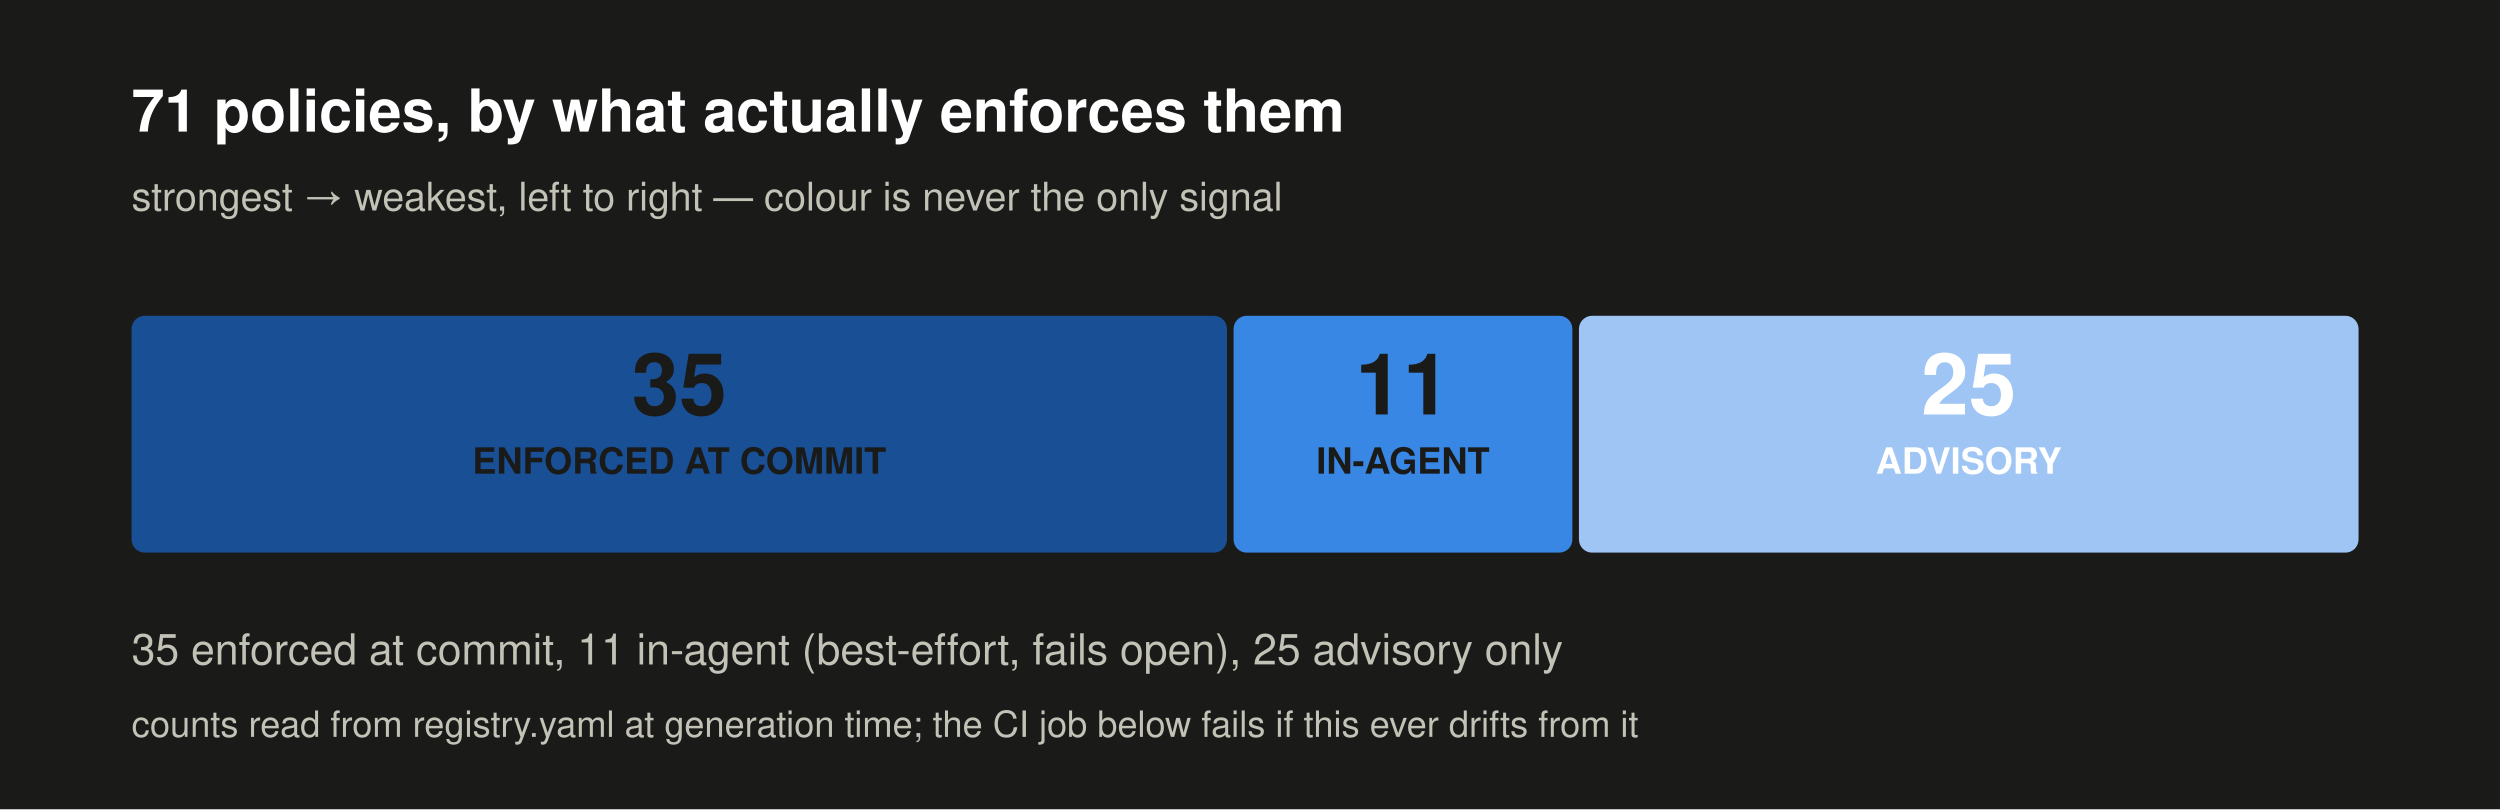
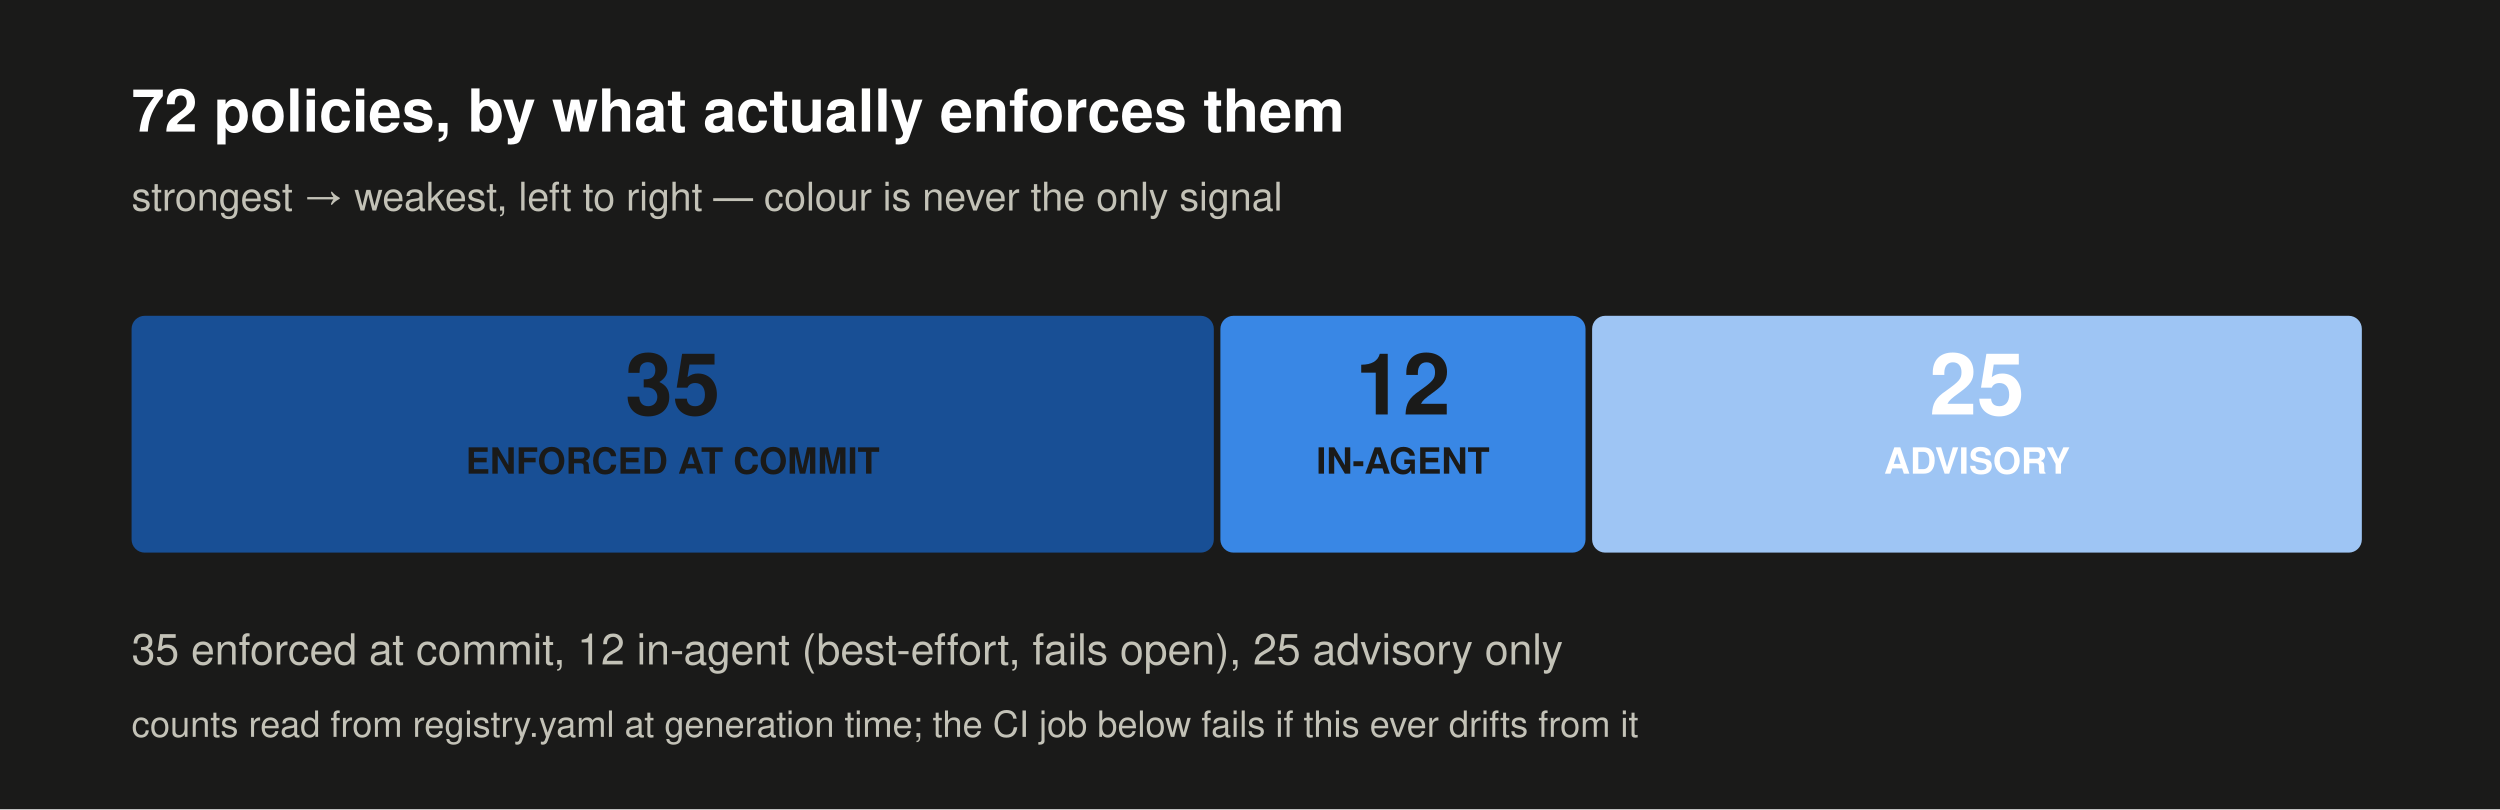
<svg xmlns="http://www.w3.org/2000/svg" width="760" height="246" viewBox="0 0 760 246" role="img" aria-labelledby="t d">
  <rect width="760" height="246" fill="#1a1a19" />
-   <text x="40" y="40" font-family="-apple-system, BlinkMacSystemFont, 'Segoe UI', Helvetica, Arial, sans-serif" font-size="18" font-weight="600" fill="#ffffff" text-anchor="start">71 policies, by what actually enforces them</text>
+   <text x="40" y="40" font-family="-apple-system, BlinkMacSystemFont, 'Segoe UI', Helvetica, Arial, sans-serif" font-size="18" font-weight="600" fill="#ffffff" text-anchor="start">72 policies, by what actually enforces them</text>
  <text x="40" y="64" font-family="-apple-system, BlinkMacSystemFont, 'Segoe UI', Helvetica, Arial, sans-serif" font-size="12" font-weight="400" fill="#c3c2b7" text-anchor="start">strongest → weakest, left to right — colour is never the only signal</text>
-   <rect x="40" y="96" width="333" height="72" rx="4" fill="#184f95" />
-   <text x="206.5" y="126" font-family="-apple-system, BlinkMacSystemFont, 'Segoe UI', Helvetica, Arial, sans-serif" font-size="26" font-weight="700" fill="#1a1a19" text-anchor="middle">35</text>
-   <text x="206.5" y="144" font-family="-apple-system, BlinkMacSystemFont, 'Segoe UI', Helvetica, Arial, sans-serif" font-size="11" font-weight="600" fill="#1a1a19" text-anchor="middle">ENFORCED AT COMMIT</text>
-   <rect x="375" y="96" width="103" height="72" rx="4" fill="#3987e5" />
-   <text x="426.5" y="126" font-family="-apple-system, BlinkMacSystemFont, 'Segoe UI', Helvetica, Arial, sans-serif" font-size="26" font-weight="700" fill="#1a1a19" text-anchor="middle">11</text>
+   <rect x="40" y="96" width="329" height="72" rx="4" fill="#184f95" />
+   <text x="204.5" y="126" font-family="-apple-system, BlinkMacSystemFont, 'Segoe UI', Helvetica, Arial, sans-serif" font-size="26" font-weight="700" fill="#1a1a19" text-anchor="middle">35</text>
+   <text x="204.5" y="144" font-family="-apple-system, BlinkMacSystemFont, 'Segoe UI', Helvetica, Arial, sans-serif" font-size="11" font-weight="600" fill="#1a1a19" text-anchor="middle">ENFORCED AT COMMIT</text>
+   <rect x="371" y="96" width="111" height="72" rx="4" fill="#3987e5" />
+   <text x="426.5" y="126" font-family="-apple-system, BlinkMacSystemFont, 'Segoe UI', Helvetica, Arial, sans-serif" font-size="26" font-weight="700" fill="#1a1a19" text-anchor="middle">12</text>
  <text x="426.5" y="144" font-family="-apple-system, BlinkMacSystemFont, 'Segoe UI', Helvetica, Arial, sans-serif" font-size="11" font-weight="600" fill="#1a1a19" text-anchor="middle">IN-AGENT</text>
-   <rect x="480" y="96" width="237" height="72" rx="4" fill="#9ec5f4" />
-   <text x="598.5" y="126" font-family="-apple-system, BlinkMacSystemFont, 'Segoe UI', Helvetica, Arial, sans-serif" font-size="26" font-weight="700" fill="#ffffff" text-anchor="middle">25</text>
-   <text x="598.5" y="144" font-family="-apple-system, BlinkMacSystemFont, 'Segoe UI', Helvetica, Arial, sans-serif" font-size="11" font-weight="600" fill="#ffffff" text-anchor="middle">ADVISORY</text>
-   <text x="40" y="202" font-family="-apple-system, BlinkMacSystemFont, 'Segoe UI', Helvetica, Arial, sans-serif" font-size="13" font-weight="400" fill="#c3c2b7" text-anchor="start">35 enforced at commit, 11 in-agent (best-effort, fails open), 25 advisory only</text>
+   <rect x="484" y="96" width="234" height="72" rx="4" fill="#9ec5f4" />
+   <text x="601" y="126" font-family="-apple-system, BlinkMacSystemFont, 'Segoe UI', Helvetica, Arial, sans-serif" font-size="26" font-weight="700" fill="#ffffff" text-anchor="middle">25</text>
+   <text x="601" y="144" font-family="-apple-system, BlinkMacSystemFont, 'Segoe UI', Helvetica, Arial, sans-serif" font-size="11" font-weight="600" fill="#ffffff" text-anchor="middle">ADVISORY</text>
+   <text x="40" y="202" font-family="-apple-system, BlinkMacSystemFont, 'Segoe UI', Helvetica, Arial, sans-serif" font-size="13" font-weight="400" fill="#c3c2b7" text-anchor="start">35 enforced at commit, 12 in-agent (best-effort, fails open), 25 advisory only</text>
  <text x="40" y="224" font-family="-apple-system, BlinkMacSystemFont, 'Segoe UI', Helvetica, Arial, sans-serif" font-size="11" font-weight="400" fill="#c3c2b7" text-anchor="start">counts read from registry.yaml at generation time; the CI job below fails if this ever drifts from it</text>
</svg>
